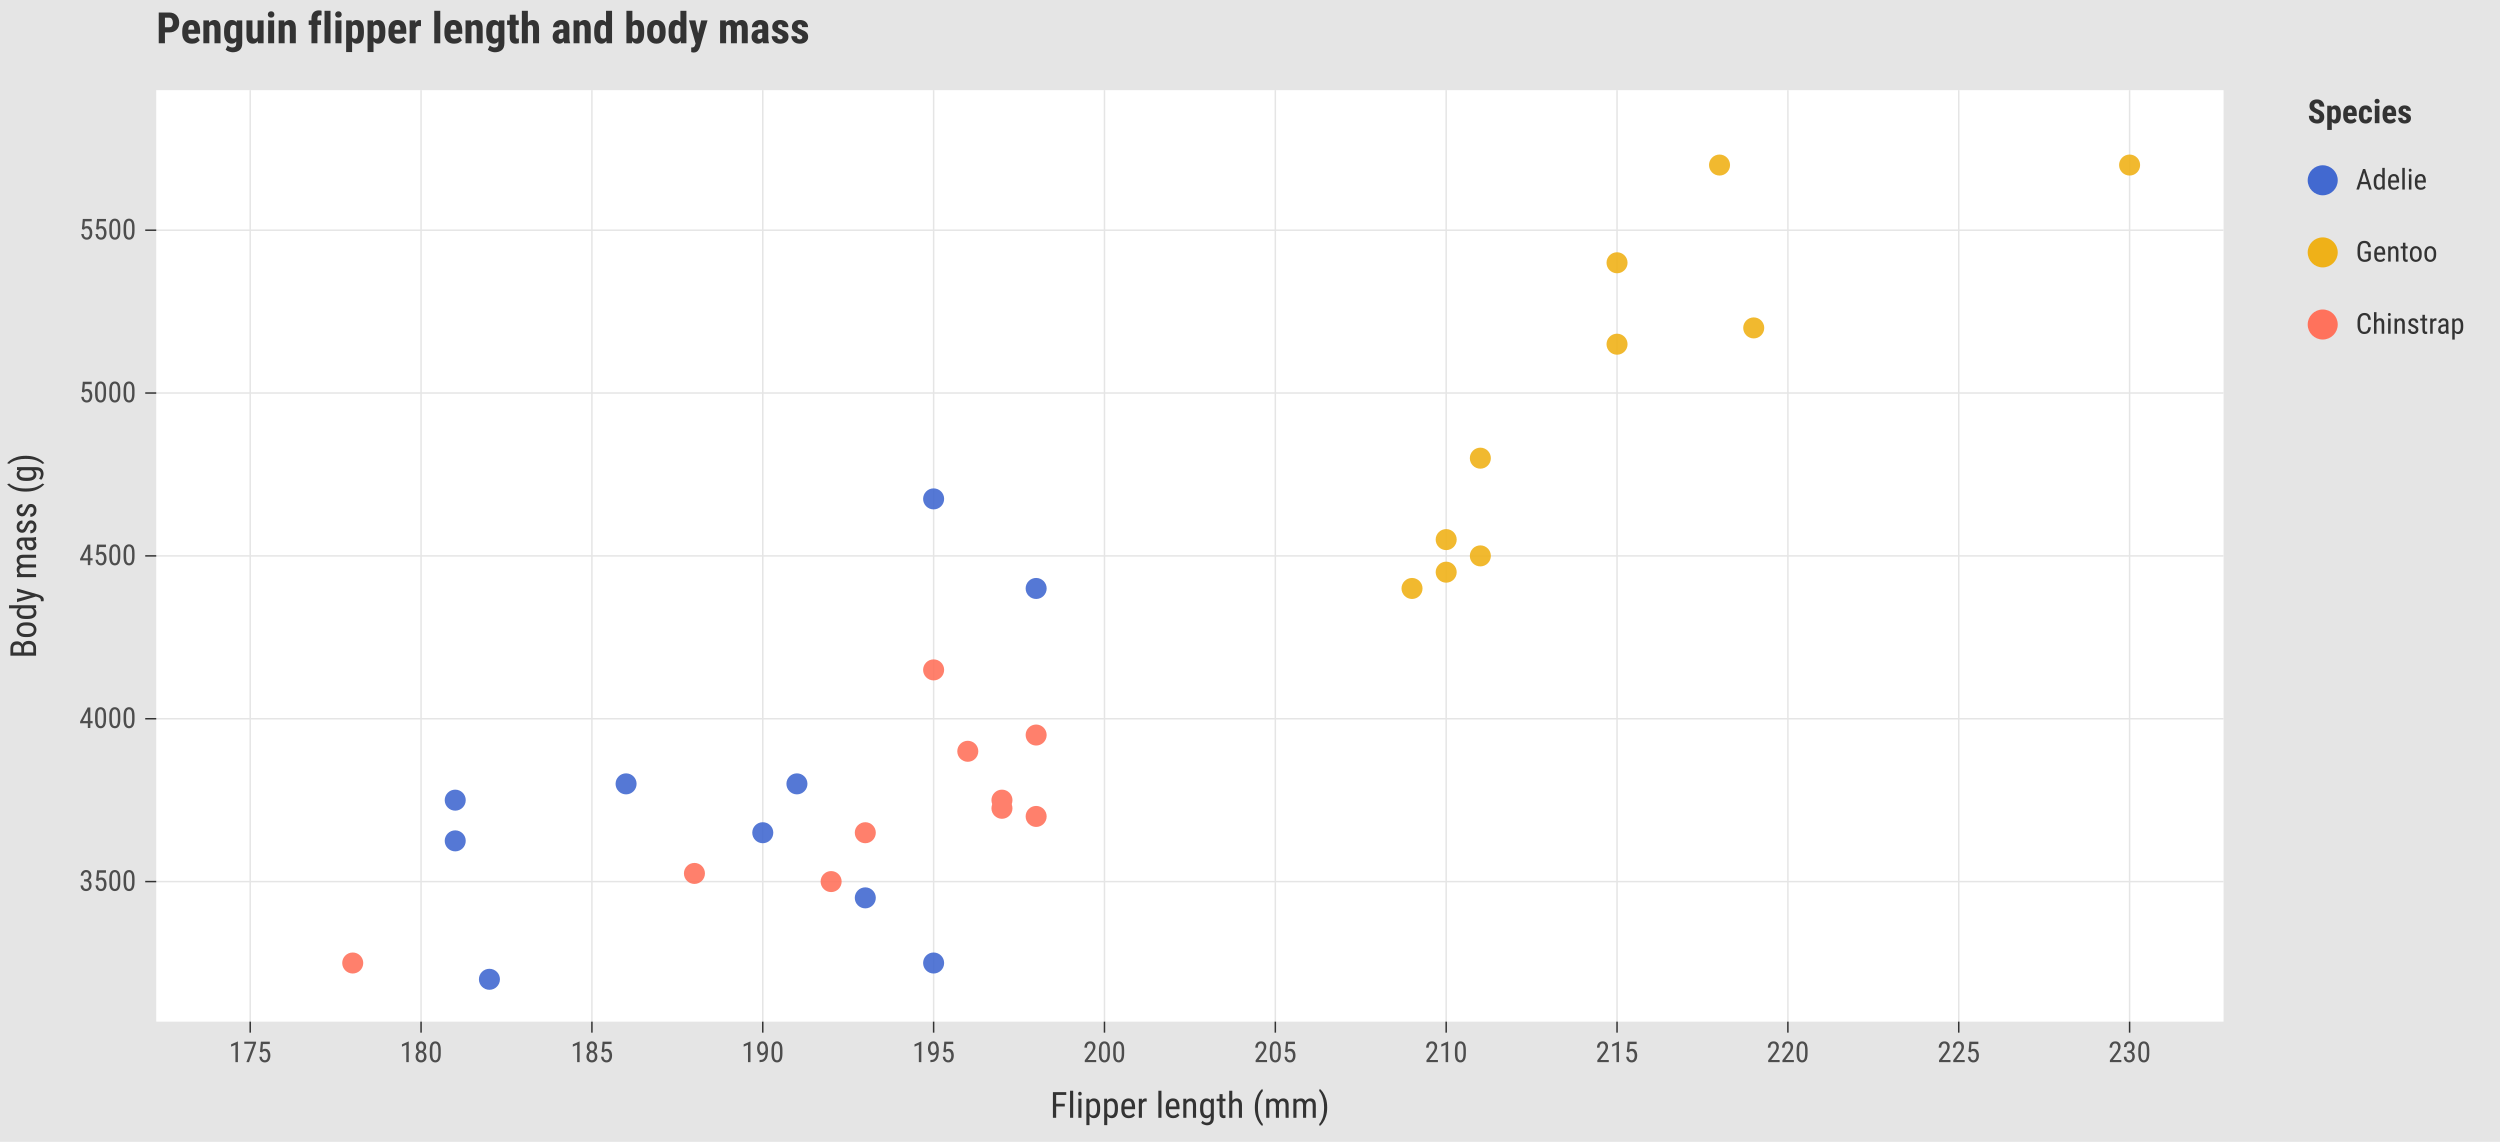
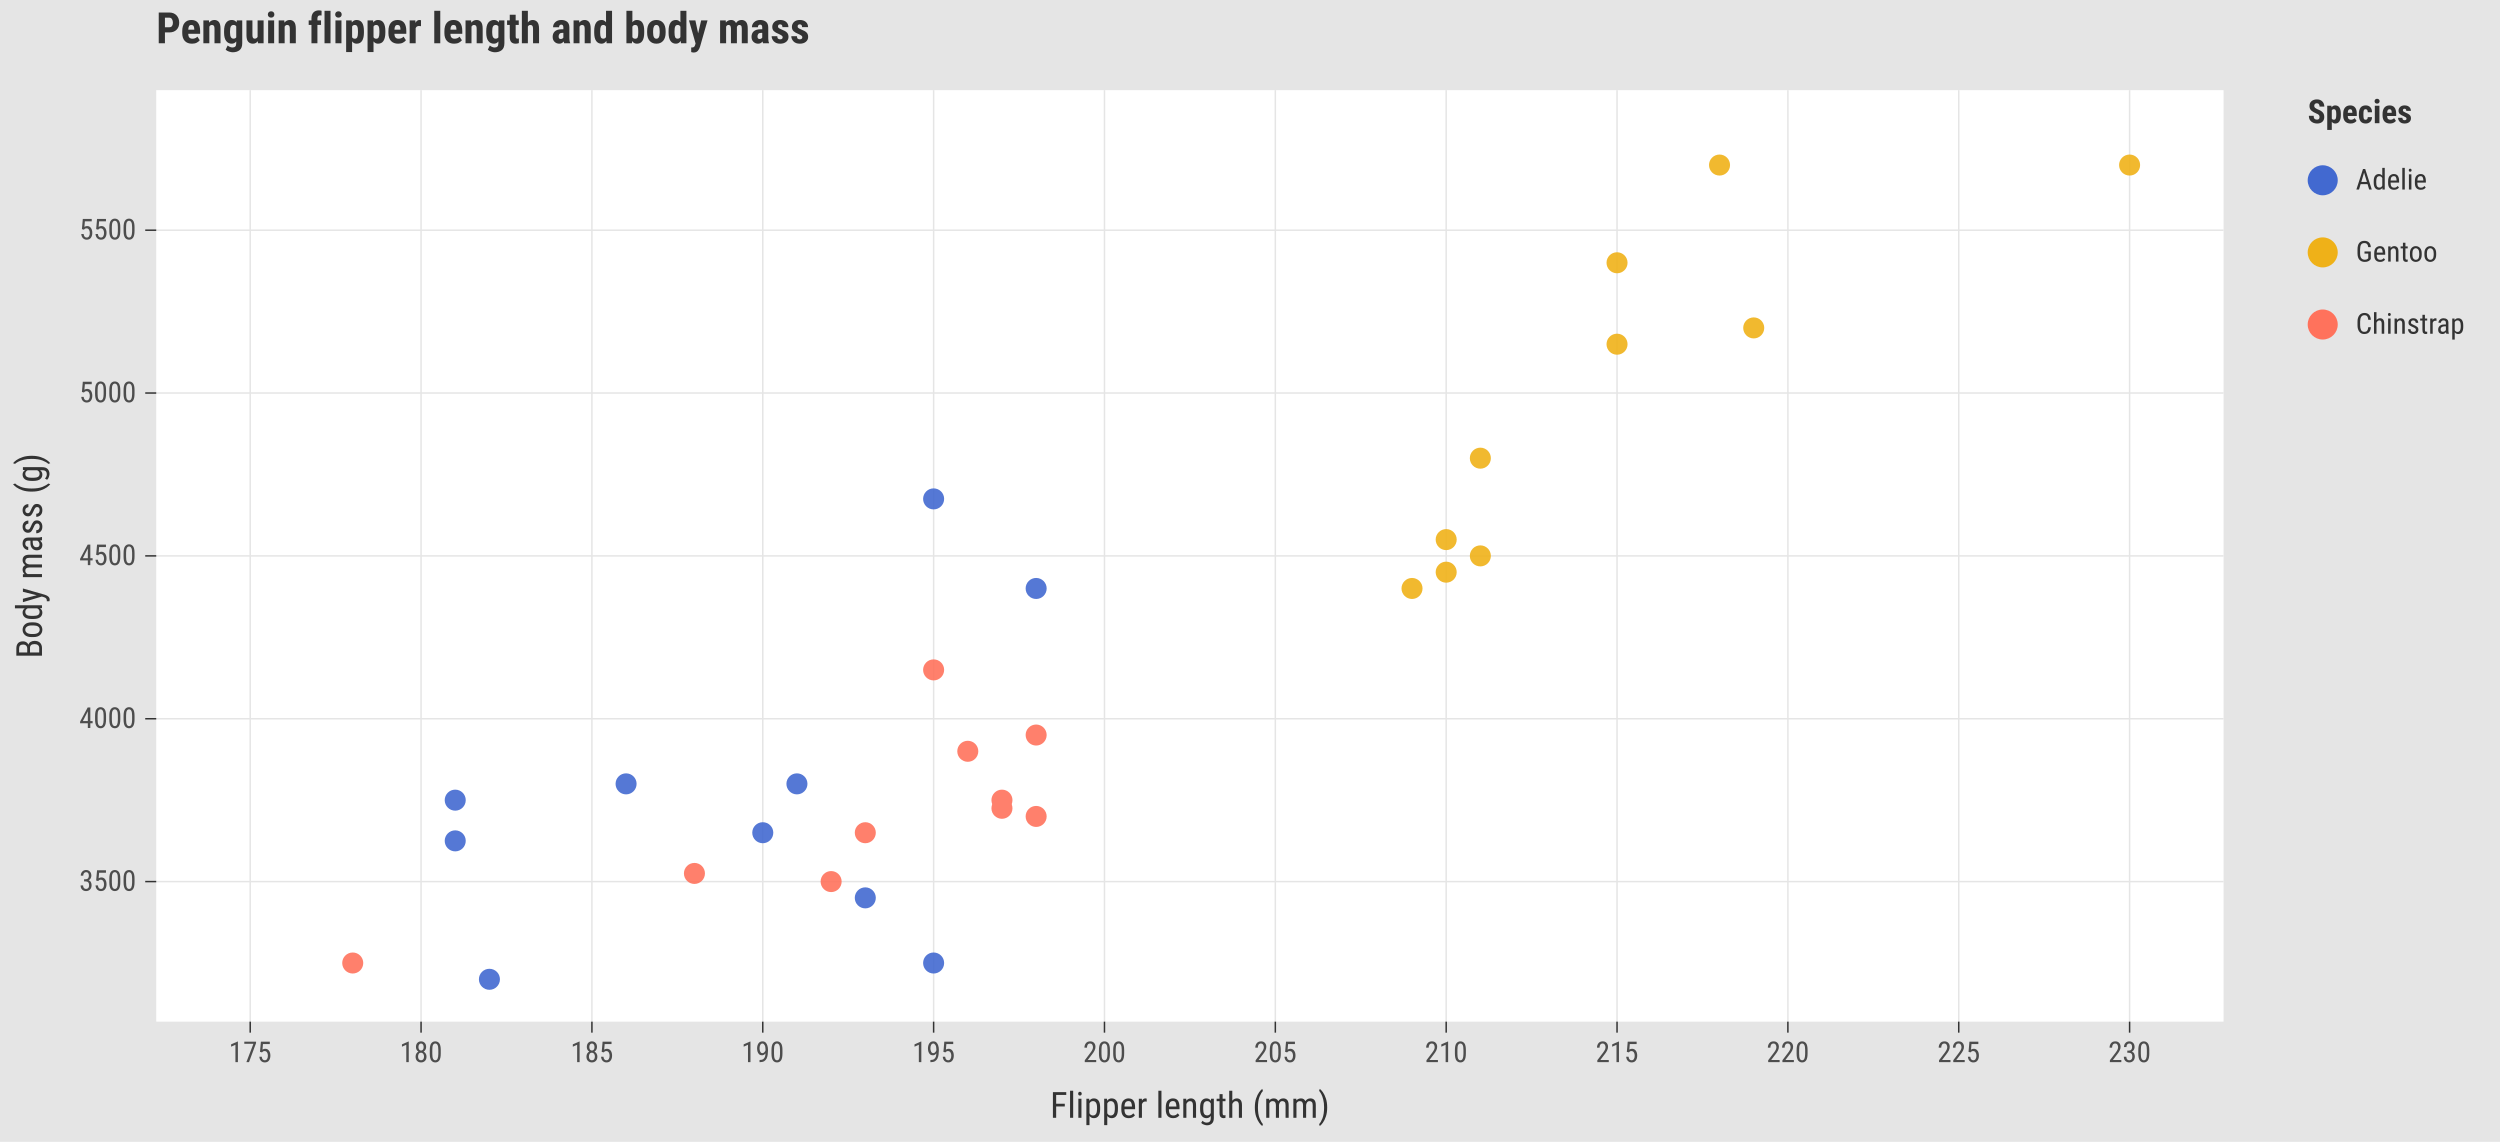
<svg xmlns="http://www.w3.org/2000/svg" width="832" height="380" viewBox="0 0 832 380" role="img" aria-label="Penguin flipper length and body mass" class="gg-plot" font-family="&quot;Roboto Condensed&quot;, &quot;Arial Narrow&quot;, Arial, sans-serif" font-size="12" font-weight="400" text-rendering="optimizeLegibility" shape-rendering="geometricPrecision">
  <rect class="gg-paper" width="832" height="380" fill="var(--gg-paper, #e5e5e5)" />
  <text class="gg-title" x="52" y="14.4" font-size="14.4" font-weight="700" fill="var(--gg-ink, #333333)">Penguin flipper length and body mass</text>
  <defs>
    <clipPath id="sigray_penguins-scatter_observable10_832x380-gg-clip-0">
      <rect width="688" height="310" />
    </clipPath>
  </defs>
  <g class="gg-panel" data-panel="0" transform="translate(52,30)">
    <rect class="gg-panel-background" width="688" height="310" fill="var(--gg-panel, #ffffff)" />
    <g class="gg-grid" stroke="var(--gg-grid, #e5e5e5)" stroke-width="0.5" vector-effect="non-scaling-stroke">
      <line x1="31.27" y1="0" x2="31.27" y2="310" />
      <line x1="88.13" y1="0" x2="88.13" y2="310" />
      <line x1="144.99" y1="0" x2="144.99" y2="310" />
      <line x1="201.85" y1="0" x2="201.85" y2="310" />
      <line x1="258.71" y1="0" x2="258.71" y2="310" />
      <line x1="315.57" y1="0" x2="315.57" y2="310" />
      <line x1="372.43" y1="0" x2="372.43" y2="310" />
      <line x1="429.29" y1="0" x2="429.29" y2="310" />
      <line x1="486.15" y1="0" x2="486.15" y2="310" />
      <line x1="543.01" y1="0" x2="543.01" y2="310" />
      <line x1="599.87" y1="0" x2="599.87" y2="310" />
      <line x1="656.73" y1="0" x2="656.73" y2="310" />
      <line x1="0" y1="263.39" x2="688" y2="263.39" />
      <line x1="0" y1="209.2" x2="688" y2="209.2" />
      <line x1="0" y1="155" x2="688" y2="155" />
      <line x1="0" y1="100.8" x2="688" y2="100.8" />
      <line x1="0" y1="46.61" x2="688" y2="46.61" />
    </g>
    <g class="gg-marks" clip-path="url(#sigray_penguins-scatter_observable10_832x380-gg-clip-0)">
      <g class="gg-batch gg-points" data-layer="0" opacity="0.9">
        <circle class="gg-shape-circle" cx="99.5" cy="236.29" r="3.5" fill="#4269d0" />
        <circle class="gg-shape-circle" cx="156.36" cy="230.87" r="3.5" fill="#4269d0" />
        <circle class="gg-shape-circle" cx="258.71" cy="290.49" r="3.5" fill="#4269d0" />
        <circle class="gg-shape-circle" cx="235.97" cy="268.81" r="3.5" fill="#4269d0" />
        <circle class="gg-shape-circle" cx="201.85" cy="247.13" r="3.5" fill="#4269d0" />
        <circle class="gg-shape-circle" cx="99.5" cy="249.84" r="3.5" fill="#4269d0" />
        <circle class="gg-shape-circle" cx="258.71" cy="136.03" r="3.5" fill="#4269d0" />
        <circle class="gg-shape-circle" cx="110.88" cy="295.91" r="3.5" fill="#4269d0" />
        <circle class="gg-shape-circle" cx="213.22" cy="230.87" r="3.5" fill="#4269d0" />
        <circle class="gg-shape-circle" cx="292.83" cy="165.84" r="3.5" fill="#4269d0" />
        <circle class="gg-shape-circle" cx="440.66" cy="155" r="3.5" fill="#efb118" />
        <circle class="gg-shape-circle" cx="656.73" cy="24.93" r="3.5" fill="#efb118" />
        <circle class="gg-shape-circle" cx="429.29" cy="160.42" r="3.5" fill="#efb118" />
        <circle class="gg-shape-circle" cx="520.26" cy="24.93" r="3.5" fill="#efb118" />
        <circle class="gg-shape-circle" cx="486.15" cy="57.45" r="3.5" fill="#efb118" />
        <circle class="gg-shape-circle" cx="429.29" cy="149.58" r="3.5" fill="#efb118" />
        <circle class="gg-shape-circle" cx="440.66" cy="122.48" r="3.5" fill="#efb118" />
        <circle class="gg-shape-circle" cx="531.64" cy="79.13" r="3.5" fill="#efb118" />
        <circle class="gg-shape-circle" cx="417.92" cy="165.84" r="3.5" fill="#efb118" />
        <circle class="gg-shape-circle" cx="486.15" cy="84.55" r="3.5" fill="#efb118" />
        <circle class="gg-shape-circle" cx="224.6" cy="263.39" r="3.5" fill="#ff725c" />
        <circle class="gg-shape-circle" cx="270.08" cy="220.03" r="3.5" fill="#ff725c" />
        <circle class="gg-shape-circle" cx="235.97" cy="247.13" r="3.5" fill="#ff725c" />
        <circle class="gg-shape-circle" cx="179.11" cy="260.68" r="3.5" fill="#ff725c" />
        <circle class="gg-shape-circle" cx="281.45" cy="239" r="3.5" fill="#ff725c" />
        <circle class="gg-shape-circle" cx="292.83" cy="214.62" r="3.5" fill="#ff725c" />
        <circle class="gg-shape-circle" cx="65.39" cy="290.49" r="3.5" fill="#ff725c" />
        <circle class="gg-shape-circle" cx="281.45" cy="236.29" r="3.5" fill="#ff725c" />
        <circle class="gg-shape-circle" cx="258.71" cy="192.94" r="3.5" fill="#ff725c" />
        <circle class="gg-shape-circle" cx="292.83" cy="241.71" r="3.5" fill="#ff725c" />
      </g>
    </g>
  </g>
  <g class="gg-axis gg-axis-x" transform="translate(52,340)">
    <g class="gg-tick" transform="translate(31.27,0)">
      <line y2="3.67" stroke="var(--gg-tickColor, #333333)" stroke-width="0.5" vector-effect="non-scaling-stroke" />
      <text y="6.67" dy="0.71em" text-anchor="middle" fill="var(--gg-axisText, #4d4d4d)" font-size="9.6" font-weight="400">175</text>
    </g>
    <g class="gg-tick" transform="translate(88.13,0)">
      <line y2="3.67" stroke="var(--gg-tickColor, #333333)" stroke-width="0.5" vector-effect="non-scaling-stroke" />
      <text y="6.67" dy="0.71em" text-anchor="middle" fill="var(--gg-axisText, #4d4d4d)" font-size="9.6" font-weight="400">180</text>
    </g>
    <g class="gg-tick" transform="translate(144.99,0)">
      <line y2="3.67" stroke="var(--gg-tickColor, #333333)" stroke-width="0.5" vector-effect="non-scaling-stroke" />
      <text y="6.67" dy="0.71em" text-anchor="middle" fill="var(--gg-axisText, #4d4d4d)" font-size="9.6" font-weight="400">185</text>
    </g>
    <g class="gg-tick" transform="translate(201.85,0)">
      <line y2="3.67" stroke="var(--gg-tickColor, #333333)" stroke-width="0.5" vector-effect="non-scaling-stroke" />
      <text y="6.67" dy="0.71em" text-anchor="middle" fill="var(--gg-axisText, #4d4d4d)" font-size="9.6" font-weight="400">190</text>
    </g>
    <g class="gg-tick" transform="translate(258.71,0)">
      <line y2="3.67" stroke="var(--gg-tickColor, #333333)" stroke-width="0.5" vector-effect="non-scaling-stroke" />
      <text y="6.67" dy="0.71em" text-anchor="middle" fill="var(--gg-axisText, #4d4d4d)" font-size="9.6" font-weight="400">195</text>
    </g>
    <g class="gg-tick" transform="translate(315.57,0)">
      <line y2="3.67" stroke="var(--gg-tickColor, #333333)" stroke-width="0.5" vector-effect="non-scaling-stroke" />
      <text y="6.67" dy="0.71em" text-anchor="middle" fill="var(--gg-axisText, #4d4d4d)" font-size="9.6" font-weight="400">200</text>
    </g>
    <g class="gg-tick" transform="translate(372.43,0)">
      <line y2="3.67" stroke="var(--gg-tickColor, #333333)" stroke-width="0.5" vector-effect="non-scaling-stroke" />
      <text y="6.67" dy="0.71em" text-anchor="middle" fill="var(--gg-axisText, #4d4d4d)" font-size="9.6" font-weight="400">205</text>
    </g>
    <g class="gg-tick" transform="translate(429.29,0)">
      <line y2="3.67" stroke="var(--gg-tickColor, #333333)" stroke-width="0.5" vector-effect="non-scaling-stroke" />
      <text y="6.67" dy="0.71em" text-anchor="middle" fill="var(--gg-axisText, #4d4d4d)" font-size="9.6" font-weight="400">210</text>
    </g>
    <g class="gg-tick" transform="translate(486.15,0)">
      <line y2="3.67" stroke="var(--gg-tickColor, #333333)" stroke-width="0.5" vector-effect="non-scaling-stroke" />
      <text y="6.67" dy="0.71em" text-anchor="middle" fill="var(--gg-axisText, #4d4d4d)" font-size="9.6" font-weight="400">215</text>
    </g>
    <g class="gg-tick" transform="translate(543.01,0)">
      <line y2="3.67" stroke="var(--gg-tickColor, #333333)" stroke-width="0.5" vector-effect="non-scaling-stroke" />
      <text y="6.67" dy="0.71em" text-anchor="middle" fill="var(--gg-axisText, #4d4d4d)" font-size="9.6" font-weight="400">220</text>
    </g>
    <g class="gg-tick" transform="translate(599.87,0)">
      <line y2="3.67" stroke="var(--gg-tickColor, #333333)" stroke-width="0.5" vector-effect="non-scaling-stroke" />
      <text y="6.67" dy="0.71em" text-anchor="middle" fill="var(--gg-axisText, #4d4d4d)" font-size="9.6" font-weight="400">225</text>
    </g>
    <g class="gg-tick" transform="translate(656.73,0)">
      <line y2="3.67" stroke="var(--gg-tickColor, #333333)" stroke-width="0.5" vector-effect="non-scaling-stroke" />
      <text y="6.67" dy="0.71em" text-anchor="middle" fill="var(--gg-axisText, #4d4d4d)" font-size="9.6" font-weight="400">230</text>
    </g>
  </g>
  <g class="gg-axis gg-axis-y" transform="translate(52,30)">
    <g class="gg-tick" transform="translate(0,263.39)">
      <line x2="-3.67" stroke="var(--gg-tickColor, #333333)" stroke-width="0.5" vector-effect="non-scaling-stroke" />
      <text x="-6.67" dy="0.32em" text-anchor="end" fill="var(--gg-axisText, #4d4d4d)" font-size="9.6" font-weight="400">3500</text>
    </g>
    <g class="gg-tick" transform="translate(0,209.2)">
      <line x2="-3.67" stroke="var(--gg-tickColor, #333333)" stroke-width="0.5" vector-effect="non-scaling-stroke" />
      <text x="-6.67" dy="0.32em" text-anchor="end" fill="var(--gg-axisText, #4d4d4d)" font-size="9.6" font-weight="400">4000</text>
    </g>
    <g class="gg-tick" transform="translate(0,155)">
      <line x2="-3.67" stroke="var(--gg-tickColor, #333333)" stroke-width="0.5" vector-effect="non-scaling-stroke" />
      <text x="-6.67" dy="0.32em" text-anchor="end" fill="var(--gg-axisText, #4d4d4d)" font-size="9.6" font-weight="400">4500</text>
    </g>
    <g class="gg-tick" transform="translate(0,100.8)">
      <line x2="-3.67" stroke="var(--gg-tickColor, #333333)" stroke-width="0.5" vector-effect="non-scaling-stroke" />
      <text x="-6.67" dy="0.32em" text-anchor="end" fill="var(--gg-axisText, #4d4d4d)" font-size="9.6" font-weight="400">5000</text>
    </g>
    <g class="gg-tick" transform="translate(0,46.61)">
      <line x2="-3.67" stroke="var(--gg-tickColor, #333333)" stroke-width="0.5" vector-effect="non-scaling-stroke" />
      <text x="-6.67" dy="0.32em" text-anchor="end" fill="var(--gg-axisText, #4d4d4d)" font-size="9.6" font-weight="400">5500</text>
    </g>
  </g>
  <text class="gg-axis-title" x="396" y="372" text-anchor="middle" fill="var(--gg-ink, #333333)" font-size="12" font-weight="400">Flipper length (mm)</text>
-   <text class="gg-axis-title" transform="translate(12,185) rotate(-90)" text-anchor="middle" fill="var(--gg-ink, #333333)" font-size="12" font-weight="400">Body mass (g)</text>
+   <text class="gg-axis-title" transform="translate(13.97,185) rotate(-90)" text-anchor="middle" fill="var(--gg-ink, #333333)" font-size="12" font-weight="400">Body mass (g)</text>
  <g class="gg-legend gg-legend-color gg-legend-right gg-legend-vertical" transform="translate(764,30)">
    <text class="gg-legend-title" x="4" y="11" font-size="11" font-weight="bold" fill="var(--gg-ink, #333333)">Species</text>
    <g class="gg-legend-key">
      <circle class="gg-shape-circle" cx="9" cy="30" r="5" fill="#4269d0" />
    </g>
    <text class="gg-legend-label" x="20" y="30" dy="0.32em" font-size="9.6" fill="var(--gg-ink, #333333)">Adelie</text>
    <g class="gg-legend-key">
      <circle class="gg-shape-circle" cx="9" cy="54" r="5" fill="#efb118" />
    </g>
    <text class="gg-legend-label" x="20" y="54" dy="0.32em" font-size="9.6" fill="var(--gg-ink, #333333)">Gentoo</text>
    <g class="gg-legend-key">
      <circle class="gg-shape-circle" cx="9" cy="78" r="5" fill="#ff725c" />
    </g>
    <text class="gg-legend-label" x="20" y="78" dy="0.32em" font-size="9.6" fill="var(--gg-ink, #333333)">Chinstrap</text>
  </g>
</svg>
